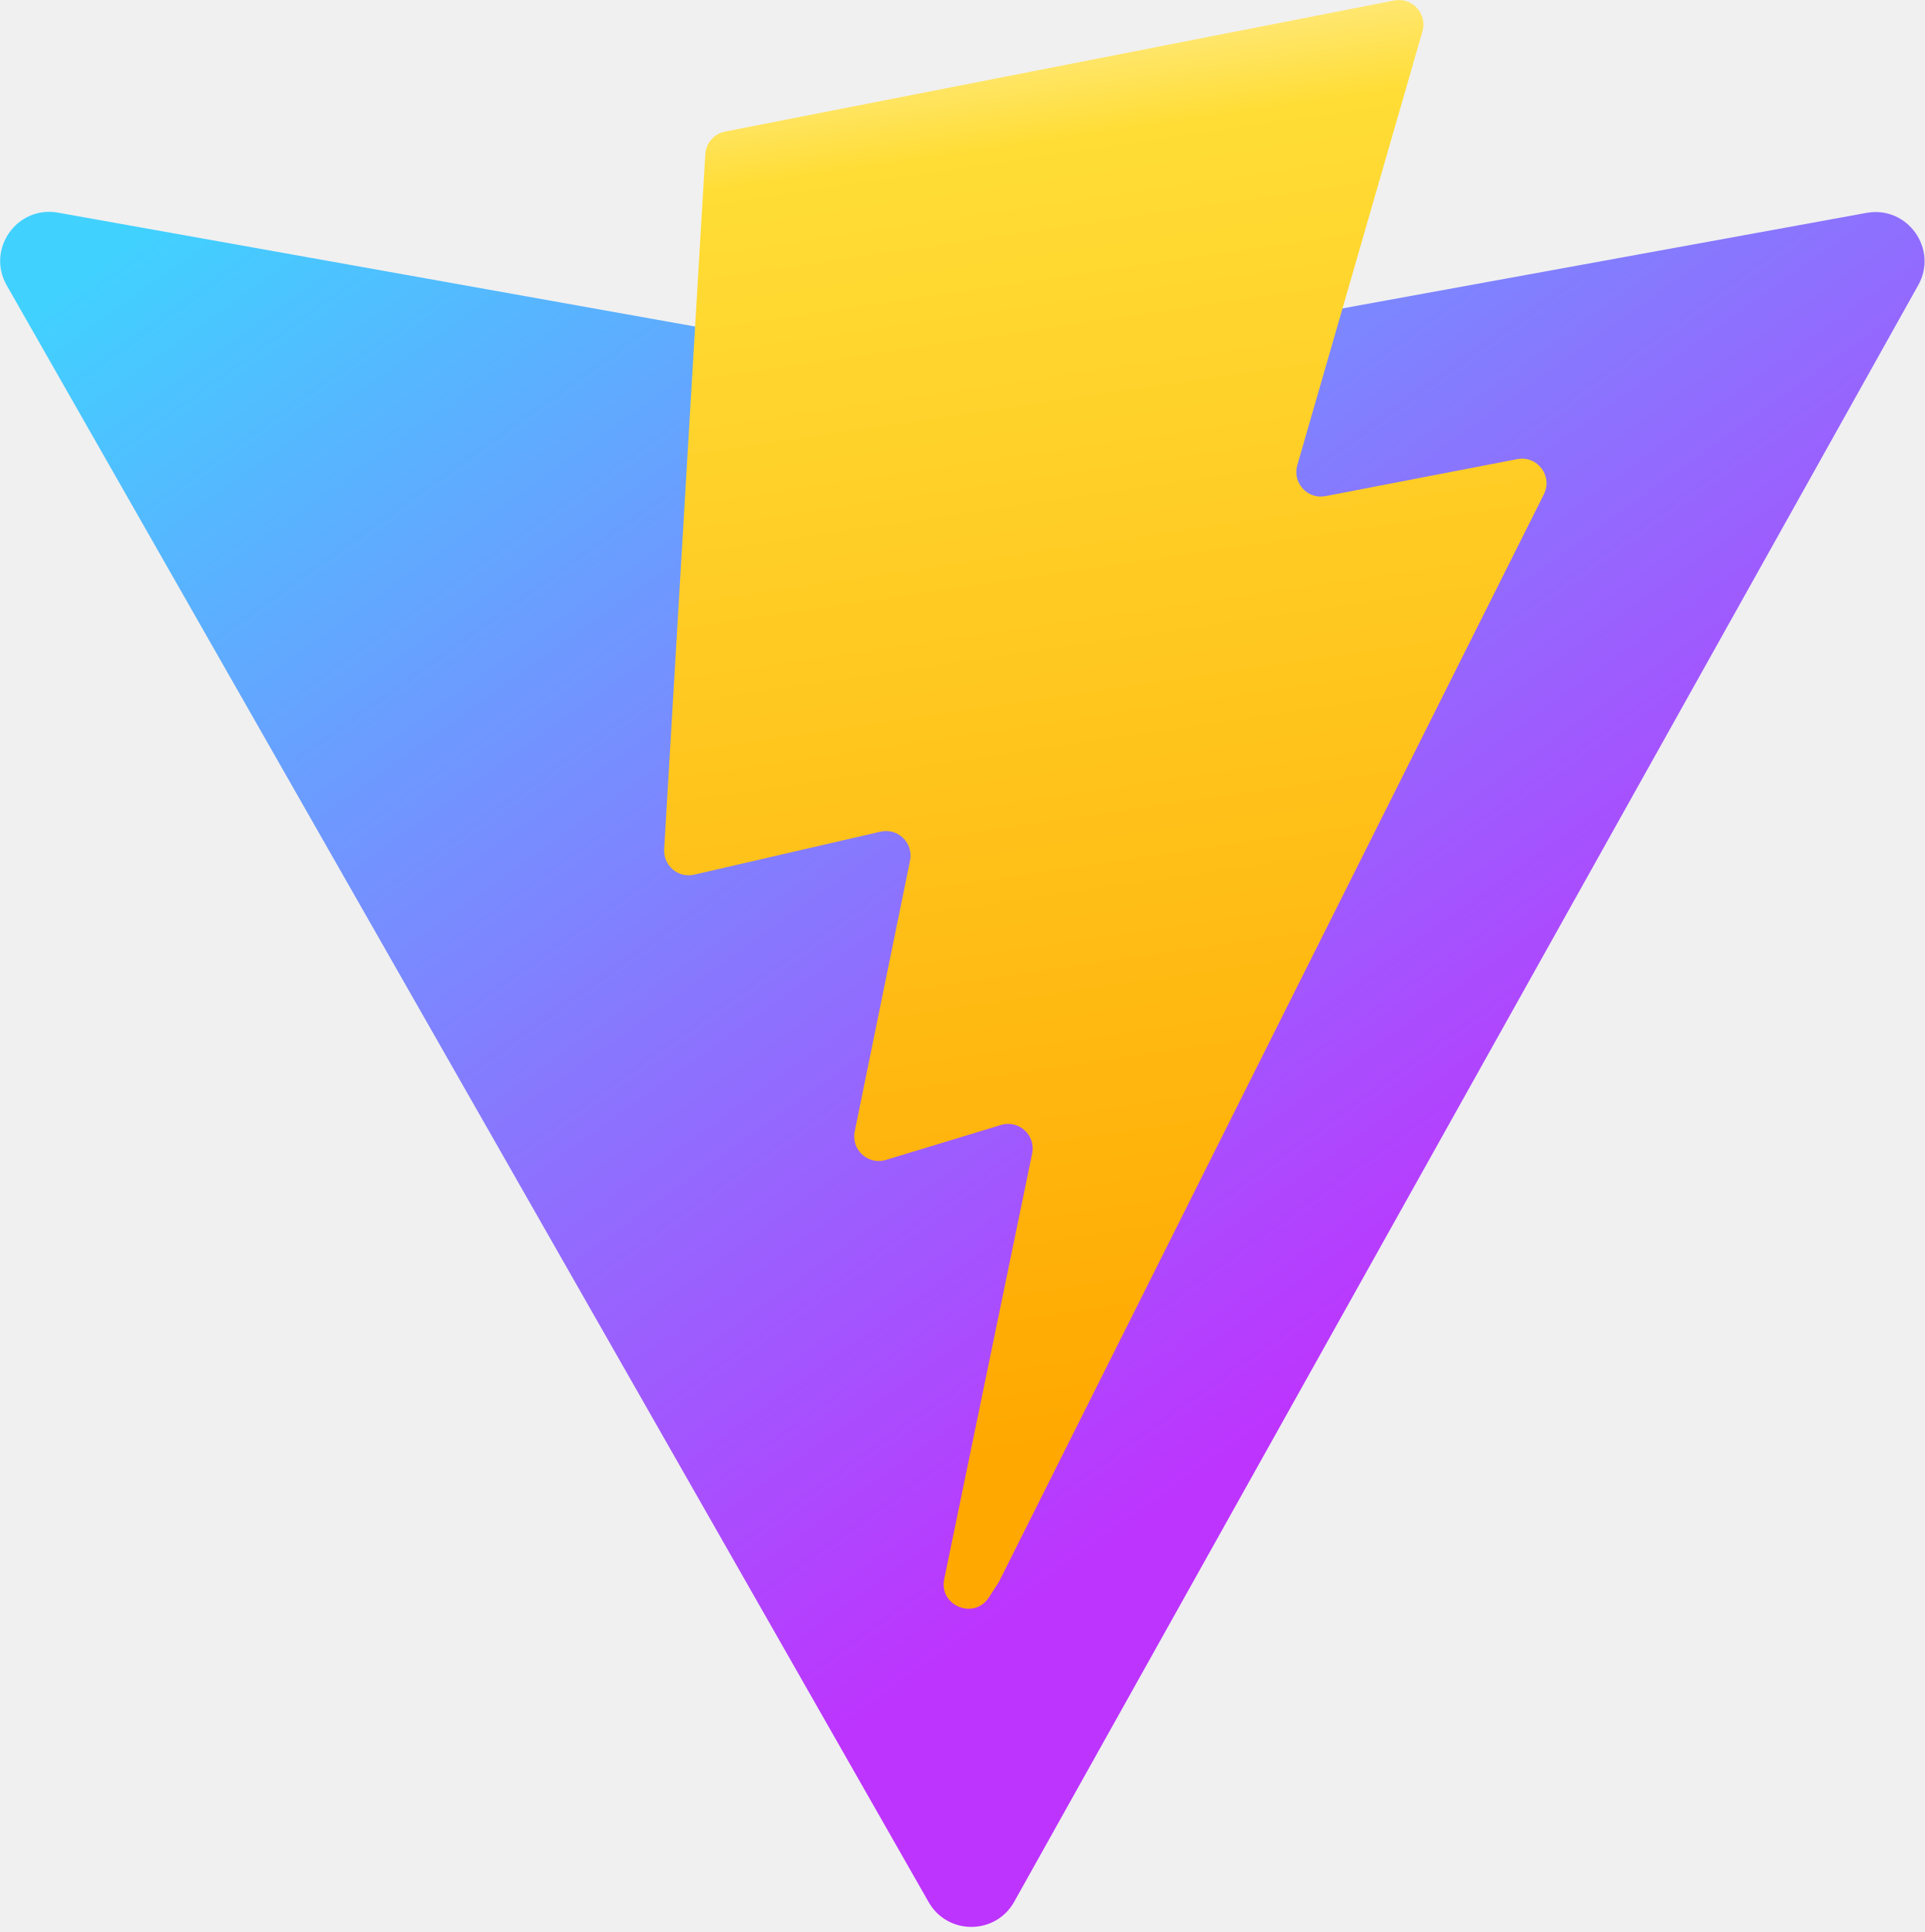
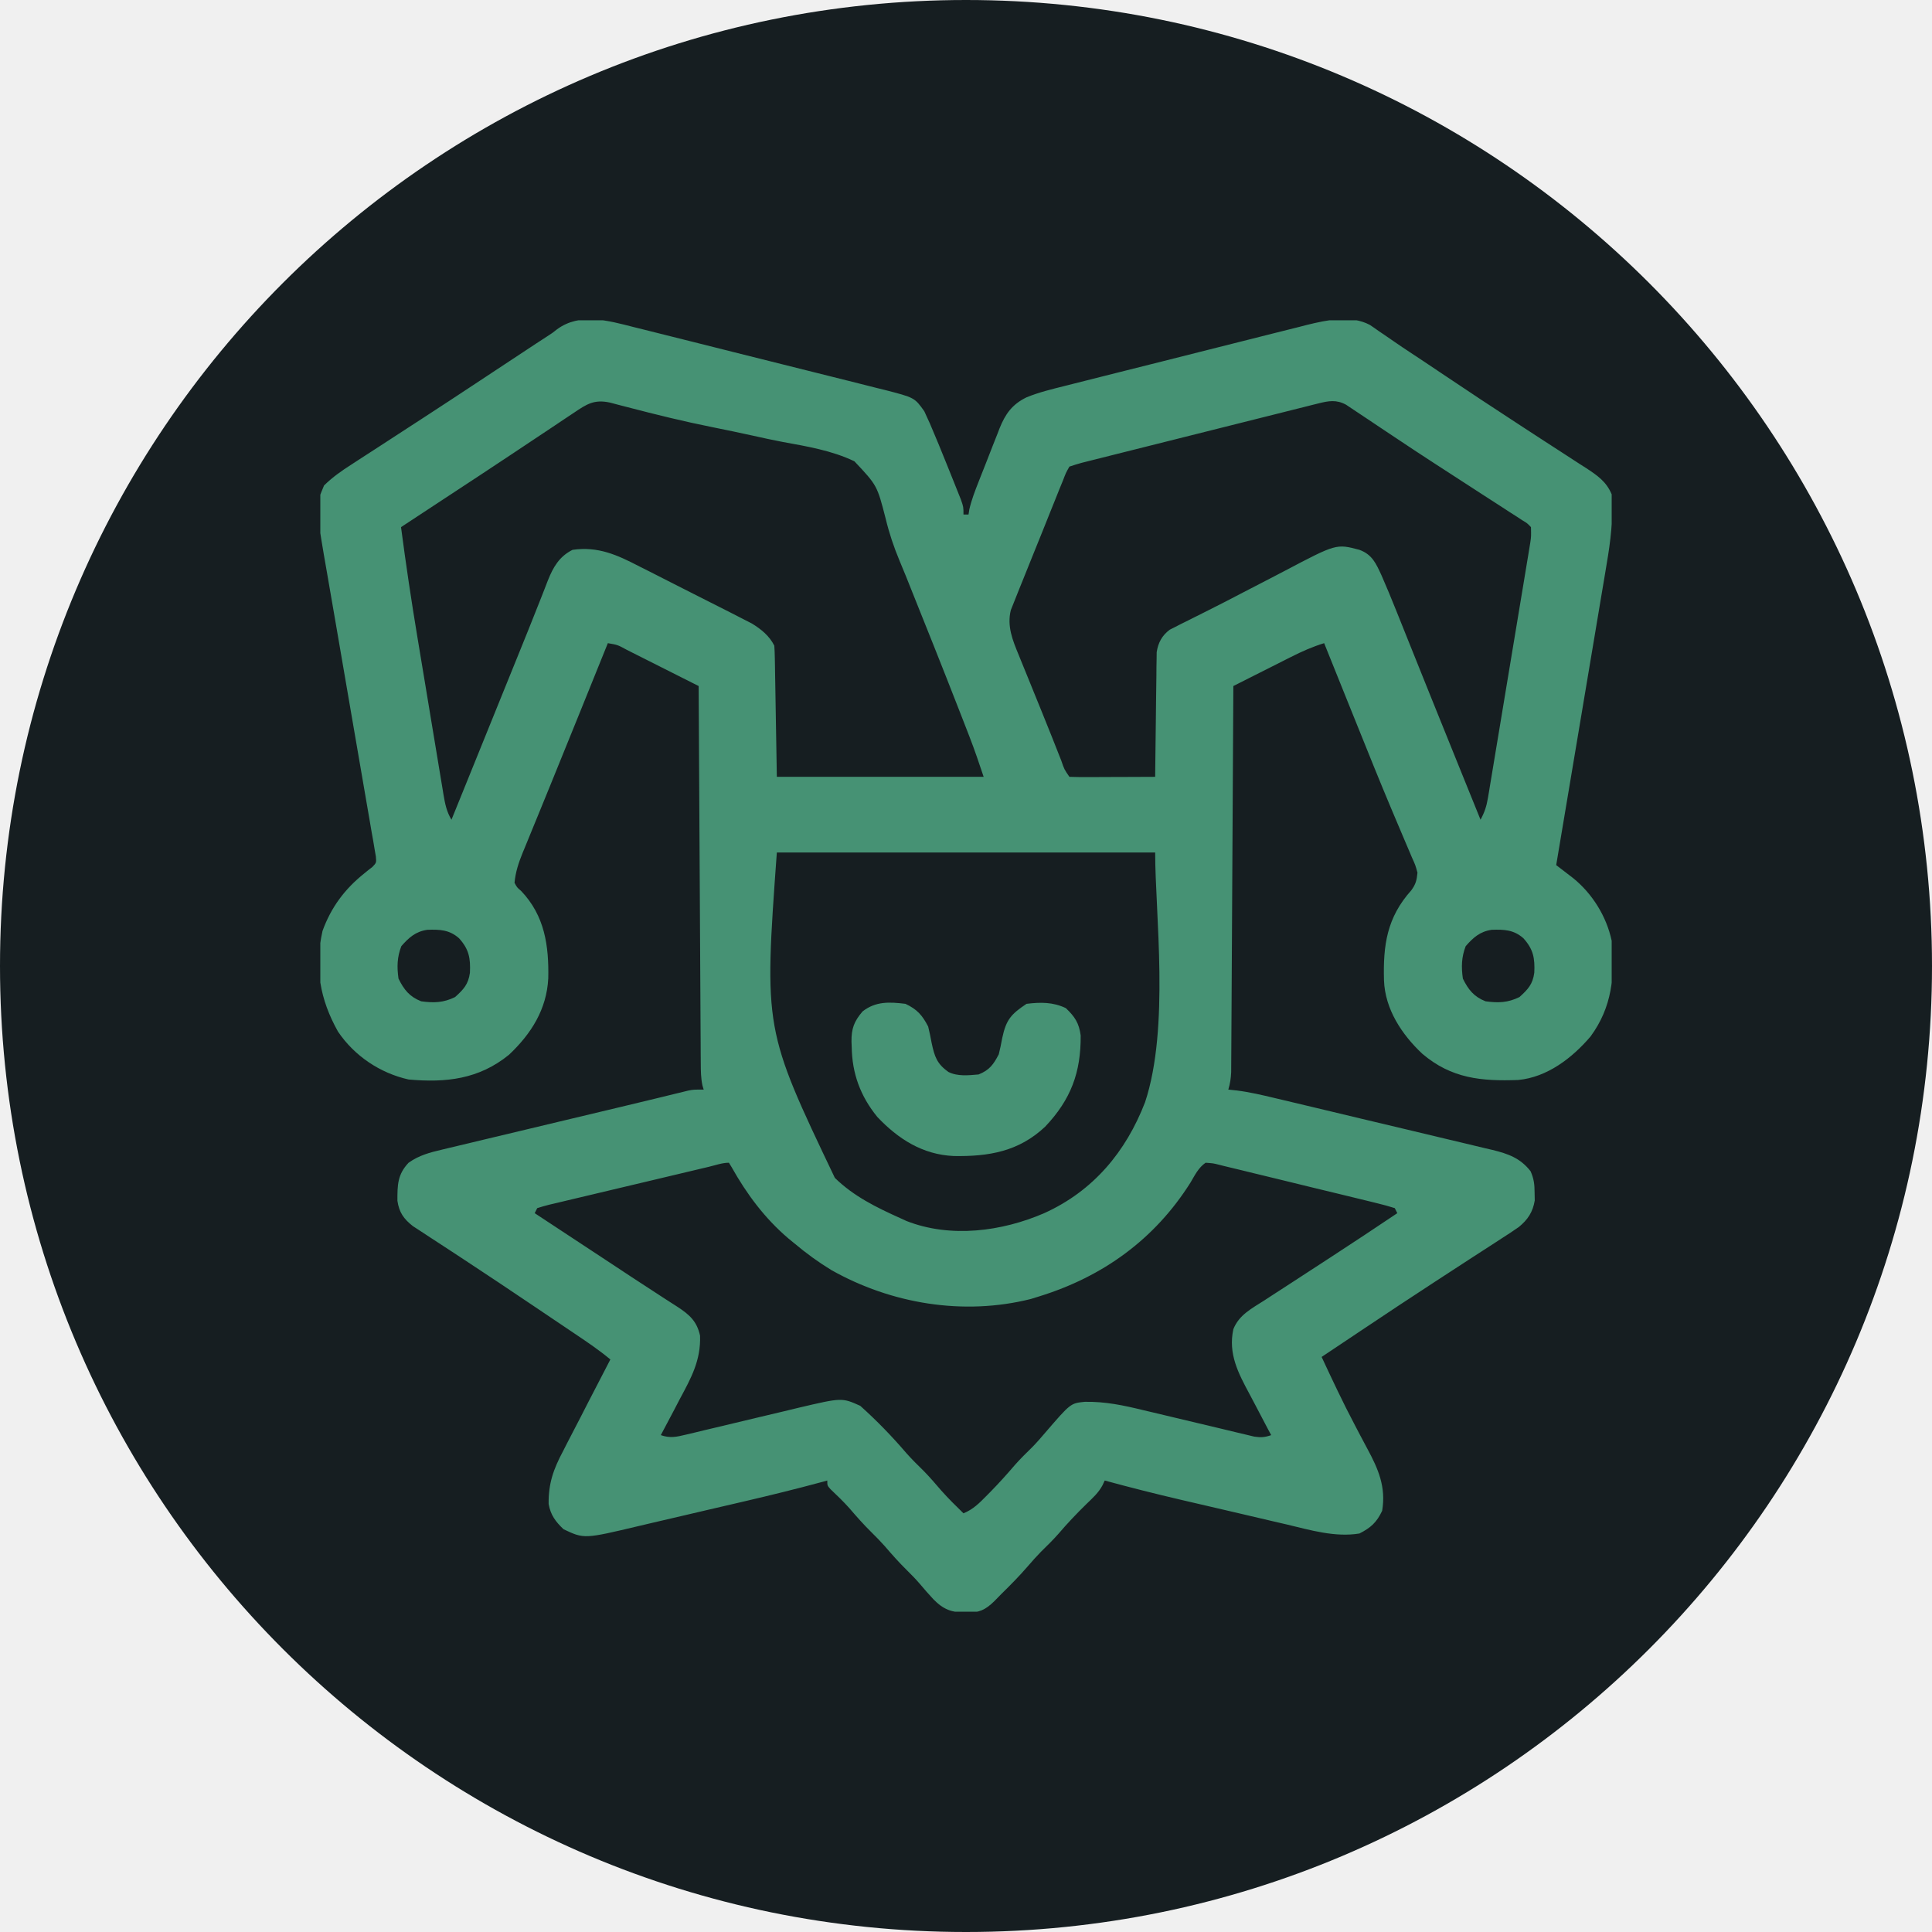
- <svg xmlns="http://www.w3.org/2000/svg" aria-hidden="true" role="img" class="iconify iconify--logos" width="31.88" height="32" preserveAspectRatio="xMidYMid meet" viewBox="0 0 256 257">
+ <svg xmlns="http://www.w3.org/2000/svg" width="766" height="766" viewBox="0 0 766 766" fill="none">
+   <circle cx="383" cy="383" r="383" fill="#161E21" />
+   <g clip-path="url(#clip0_179_872)">
+     <path d="M251.283 129.69C253.027 130.12 253.027 130.12 254.806 130.558C257.957 131.337 261.105 132.128 264.251 132.926C267.561 133.763 270.875 134.586 274.188 135.411C279.743 136.797 285.295 138.194 290.845 139.598C297.249 141.217 303.657 142.818 310.068 144.41C316.26 145.947 322.449 147.498 328.636 149.055C331.26 149.715 333.884 150.37 336.509 151.021C340.174 151.933 343.834 152.861 347.494 153.792C348.576 154.058 349.657 154.324 350.772 154.598C362.599 157.647 362.599 157.647 366.458 163.035C366.795 163.778 367.133 164.52 367.481 165.285C367.883 166.163 368.286 167.041 368.701 167.946C371.026 173.412 373.311 178.887 375.504 184.407C376.322 186.461 377.15 188.511 377.979 190.561C378.503 191.872 379.028 193.184 379.551 194.496C380.257 196.262 380.257 196.262 380.978 198.064C382 201 382 201 382 204C382.66 204 383.32 204 384 204C384.104 203.339 384.207 202.679 384.314 201.998C385.184 198.197 386.558 194.65 387.985 191.031C388.282 190.273 388.58 189.515 388.886 188.734C389.516 187.137 390.148 185.54 390.782 183.944C391.745 181.513 392.689 179.075 393.633 176.637C394.249 175.08 394.866 173.524 395.485 171.969C395.762 171.245 396.039 170.521 396.325 169.775C398.618 164.103 401.296 160.321 406.967 157.551C411.913 155.512 417.074 154.293 422.253 152.997C423.366 152.714 424.479 152.431 425.626 152.139C429.295 151.207 432.966 150.285 436.637 149.363C439.199 148.717 441.761 148.072 444.323 147.426C449.691 146.073 455.06 144.727 460.43 143.384C466.611 141.836 472.789 140.274 478.965 138.706C484.29 137.354 489.618 136.013 494.948 134.68C498.121 133.886 501.293 133.087 504.463 132.279C508.005 131.377 511.552 130.494 515.101 129.614C516.646 129.215 516.646 129.215 518.223 128.807C526.132 126.878 535.563 124.825 543.101 128.807C544.331 129.619 545.542 130.459 546.735 131.324C547.404 131.776 548.074 132.227 548.764 132.692C550.164 133.638 551.556 134.596 552.94 135.564C554.921 136.945 556.922 138.283 558.94 139.608C563.062 142.315 567.157 145.062 571.25 147.812C581.782 154.881 592.346 161.893 602.985 168.801C606.001 170.766 609.017 172.731 612.033 174.697C614.002 175.976 615.974 177.252 617.949 178.523C620.723 180.31 623.487 182.11 626.25 183.914C627.492 184.705 627.492 184.705 628.758 185.512C633.257 188.47 636.877 190.893 639 196C639.688 205.426 638.579 214.528 636.981 223.798C636.766 225.098 636.552 226.397 636.33 227.735C635.75 231.251 635.155 234.764 634.558 238.276C633.933 241.965 633.321 245.656 632.708 249.347C631.548 256.314 630.377 263.279 629.202 270.244C627.863 278.182 626.537 286.123 625.212 294.063C622.489 310.378 619.75 326.69 617 343C617.613 343.468 618.226 343.937 618.857 344.419C619.663 345.04 620.47 345.661 621.301 346.301C622.498 347.22 622.498 347.22 623.72 348.157C631.336 354.312 636.969 363.371 639 373C640.297 387.007 639.163 399.296 630.625 410.937C623.375 419.445 613.437 427.126 601.916 428.193C587.372 428.72 575.472 427.643 563.922 417.801C555.791 410.182 549.141 400.131 548.727 388.691C548.335 374.755 549.881 363.759 559.547 353C561.333 350.542 561.704 349.027 562 346C561.193 343.03 561.193 343.03 559.774 339.902C559.518 339.296 559.263 338.689 559 338.064C558.436 336.727 557.866 335.392 557.291 334.059C555.68 330.327 554.114 326.576 552.539 322.828C552.016 321.588 552.016 321.588 551.482 320.323C546.926 309.504 542.557 298.609 538.172 287.719C536.761 284.215 535.349 280.712 533.935 277.209C527.529 261.327 527.529 261.327 525 255C520.385 256.415 516.144 258.295 511.852 260.477C511.194 260.807 510.537 261.137 509.86 261.477C507.78 262.522 505.702 263.574 503.625 264.625C502.207 265.339 500.789 266.052 499.371 266.766C495.912 268.506 492.456 270.252 489 272C488.996 272.8 488.992 273.601 488.987 274.425C488.884 293.888 488.776 313.35 488.661 332.812C488.606 342.224 488.552 351.636 488.503 361.048C488.46 369.25 488.414 377.452 488.363 385.654C488.337 389.998 488.312 394.342 488.291 398.686C488.272 402.774 488.247 406.861 488.22 410.949C488.21 412.45 488.203 413.951 488.197 415.453C488.189 417.501 488.174 419.549 488.158 421.597C488.152 422.743 488.146 423.89 488.139 425.071C488.021 427.562 487.727 429.629 487 432C488.107 432.117 489.213 432.233 490.353 432.353C495.444 432.994 500.374 434.15 505.36 435.345C506.366 435.583 507.372 435.82 508.408 436.065C511.714 436.847 515.017 437.636 518.321 438.426C520.626 438.975 522.932 439.525 525.238 440.074C530.062 441.225 534.885 442.38 539.708 443.537C545.883 445.017 552.062 446.483 558.242 447.944C563.002 449.073 567.759 450.212 572.516 451.355C574.793 451.9 577.071 452.441 579.35 452.978C582.536 453.729 585.718 454.496 588.899 455.267C589.837 455.485 590.776 455.702 591.743 455.927C597.965 457.457 602.79 459.154 606.848 464.379C608.181 467.41 608.433 469.632 608.438 472.937C608.467 474.436 608.467 474.436 608.496 475.965C607.749 480.54 605.725 483.589 602.184 486.485C599.909 488.081 597.594 489.593 595.25 491.086C594.376 491.657 593.501 492.228 592.6 492.816C589.74 494.68 586.87 496.527 584 498.375C582.024 499.66 580.048 500.946 578.073 502.233C575.05 504.204 572.026 506.174 568.999 508.139C559.028 514.615 549.133 521.203 539.25 527.812C537.69 528.854 536.131 529.896 534.571 530.937C531.046 533.29 527.523 535.644 524 538C528.235 547.079 532.472 556.141 537.16 564.996C537.815 566.247 538.469 567.497 539.123 568.748C540.099 570.613 541.081 572.472 542.086 574.321C546.487 582.453 549.567 589.565 548 599C545.81 603.623 543.494 605.701 539 608C529.356 609.602 519.504 606.646 510.168 604.422C508.562 604.049 506.956 603.678 505.35 603.307C501.146 602.334 496.946 601.345 492.747 600.353C489.352 599.553 485.954 598.765 482.556 597.978C478.446 597.026 474.338 596.068 470.231 595.109C469.089 594.843 469.089 594.843 467.924 594.571C457.898 592.226 447.934 589.712 438 587C437.719 587.608 437.437 588.216 437.147 588.843C435.536 591.873 433.277 593.871 430.813 596.25C426.89 600.081 423.169 604.002 419.61 608.172C417.436 610.64 415.095 612.915 412.75 615.219C410.918 617.084 409.207 619.019 407.5 621C404.173 624.856 400.634 628.435 397 632C395.639 633.392 395.639 633.392 394.25 634.812C390.556 638.404 388.319 639.328 383.25 639.438C377.31 639.316 374.122 638.234 370 634C368.196 632.053 366.456 630.073 364.75 628.039C363.078 626.091 361.335 624.294 359.5 622.5C356.407 619.462 353.579 616.252 350.75 612.969C349.062 611.07 347.313 609.28 345.5 607.5C342.415 604.47 339.592 601.273 336.778 597.992C334.41 595.338 331.869 592.887 329.285 590.445C328 589 328 589 328 587C327.117 587.241 326.234 587.482 325.325 587.73C315.515 590.381 305.665 592.801 295.77 595.109C294.588 595.385 294.588 595.385 293.383 595.667C289.227 596.636 285.069 597.602 280.912 598.565C277.505 599.355 274.101 600.152 270.698 600.957C266.54 601.939 262.379 602.908 258.216 603.869C256.648 604.233 255.081 604.601 253.515 604.974C231.608 610.183 231.608 610.183 223.438 606.312C220.26 603.298 218.295 600.666 217.523 596.297C217.415 588.124 219.448 582.485 223.25 575.328C224.049 573.755 224.049 573.755 224.864 572.151C226.554 568.839 228.276 565.545 230 562.25C231.159 559.993 232.315 557.735 233.469 555.477C236.287 549.971 239.133 544.48 242 539C237.627 535.358 232.985 532.207 228.266 529.039C227.407 528.46 226.548 527.881 225.663 527.285C223.818 526.042 221.972 524.799 220.126 523.558C217.232 521.613 214.34 519.663 211.449 517.713C202.305 511.55 193.143 505.416 183.922 499.367C182.392 498.36 180.861 497.353 179.331 496.345C176.501 494.482 173.662 492.633 170.818 490.791C169.545 489.955 168.272 489.119 167 488.281C165.907 487.57 164.814 486.859 163.688 486.127C160.039 483.239 158.255 480.708 157.567 476.098C157.559 469.949 157.554 465.687 162 461C166.105 458.081 170.384 456.938 175.221 455.811C176.036 455.614 176.852 455.417 177.692 455.213C180.387 454.564 183.084 453.926 185.781 453.289C187.675 452.835 189.568 452.381 191.461 451.925C196.455 450.726 201.452 449.537 206.449 448.351C211.459 447.159 216.466 445.958 221.473 444.758C229.731 442.78 237.991 440.803 246.254 438.844C250.783 437.77 255.309 436.683 259.832 435.578C260.789 435.346 261.747 435.114 262.734 434.874C264.572 434.428 266.41 433.978 268.246 433.524C269.073 433.325 269.899 433.125 270.751 432.919C271.84 432.652 271.839 432.652 272.95 432.38C275 432 275 432 279 432C278.838 431.472 278.677 430.944 278.51 430.4C277.877 427.421 277.859 424.644 277.842 421.597C277.827 419.619 277.827 419.619 277.812 417.602C277.806 416.143 277.801 414.684 277.795 413.226C277.785 411.688 277.775 410.151 277.765 408.613C277.738 404.44 277.717 400.267 277.697 396.093C277.675 391.732 277.648 387.37 277.621 383.009C277.571 374.75 277.526 366.491 277.483 358.232C277.433 348.83 277.379 339.427 277.323 330.025C277.209 310.683 277.103 291.342 277 272C272.197 269.574 267.392 267.153 262.584 264.737C260.948 263.914 259.312 263.089 257.677 262.263C255.331 261.078 252.982 259.898 250.633 258.719C249.533 258.161 249.533 258.161 248.411 257.592C244.88 255.67 244.88 255.67 241 255C240.179 257.031 239.358 259.062 238.538 261.093C237.792 262.937 237.047 264.78 236.302 266.624C234.197 271.832 232.092 277.04 229.989 282.25C226.078 291.935 222.162 301.619 218.206 311.287C216.633 315.131 215.064 318.978 213.495 322.824C212.751 324.642 212.006 326.46 211.258 328.277C210.216 330.808 209.182 333.343 208.149 335.879C207.842 336.617 207.536 337.356 207.22 338.117C205.624 342.058 204.392 345.724 204 350C204.974 351.844 204.974 351.844 206.625 353.25C215.969 363.051 217.659 374.979 217.375 387.93C216.735 400.237 210.59 409.901 201.813 418.187C189.849 427.921 176.815 429.33 162 428C150.679 425.465 140.522 418.657 134 409C126.829 396.206 124.62 383.631 127.871 369.109C131.254 359.75 136.678 352.477 144.422 346.289C144.943 345.864 145.464 345.438 146 345C146.806 344.381 146.806 344.381 147.629 343.749C149.242 342.057 149.242 342.057 149.026 339.608C148.861 338.656 148.696 337.704 148.526 336.722C148.345 335.628 148.164 334.533 147.977 333.405C147.761 332.204 147.544 331.002 147.321 329.764C147.107 328.499 146.893 327.234 146.672 325.93C146.206 323.173 145.729 320.418 145.243 317.665C144.474 313.299 143.729 308.93 142.988 304.559C141.542 296.054 140.071 287.553 138.597 279.053C136.73 268.274 134.875 257.492 133.041 246.708C132.304 242.377 131.554 238.048 130.796 233.721C130.437 231.665 130.083 229.609 129.732 227.552C129.307 225.062 128.874 222.573 128.43 220.085C125.127 200.464 125.127 200.464 128.471 192.494C131.853 189.159 135.472 186.638 139.469 184.09C140.321 183.533 141.174 182.976 142.052 182.402C144.861 180.569 147.68 178.754 150.5 176.937C152.462 175.662 154.422 174.385 156.382 173.107C160.484 170.434 164.59 167.766 168.697 165.101C174.958 161.034 181.193 156.931 187.422 152.816C188.421 152.157 189.42 151.497 190.449 150.817C192.421 149.514 194.393 148.211 196.365 146.907C200.955 143.873 205.547 140.841 210.141 137.812C210.922 137.296 211.704 136.779 212.509 136.247C213.976 135.281 215.448 134.322 216.926 133.374C219.007 132.032 219.007 132.032 220.905 130.529C229.935 123.908 241.199 127.105 251.283 129.69ZM227.633 163.59C226.53 164.321 226.53 164.321 225.404 165.068C222.972 166.683 220.549 168.31 218.125 169.937C216.44 171.059 214.754 172.18 213.068 173.301C209.531 175.651 205.997 178.005 202.465 180.362C194.392 185.743 186.28 191.065 178.17 196.391C174.104 199.062 170.041 201.736 165.977 204.41C163.651 205.94 161.326 207.47 159 209C160.917 223.61 163.085 238.16 165.504 252.695C165.831 254.672 166.159 256.649 166.486 258.626C167.163 262.715 167.844 266.804 168.525 270.892C169.398 276.13 170.262 281.368 171.124 286.608C171.793 290.666 172.468 294.724 173.145 298.781C173.466 300.714 173.785 302.648 174.103 304.582C174.543 307.267 174.993 309.95 175.444 312.633C175.572 313.426 175.701 314.219 175.833 315.035C176.45 318.655 177.07 321.841 179 325C181.146 319.708 183.292 314.417 185.438 309.125C185.768 308.309 186.099 307.494 186.44 306.653C190.823 295.844 195.203 285.033 199.575 274.219C201.4 269.708 203.226 265.198 205.056 260.689C208.034 253.349 211.009 246.009 213.899 238.633C214.307 237.6 214.716 236.568 215.137 235.504C215.844 233.714 216.542 231.921 217.226 230.123C219.308 224.891 221.739 220.631 227 218C237.189 216.544 244.761 220.041 253.559 224.605C254.919 225.29 256.28 225.973 257.642 226.655C260.475 228.078 263.301 229.518 266.12 230.97C269.722 232.825 273.338 234.649 276.96 236.464C279.764 237.87 282.562 239.287 285.358 240.708C286.69 241.384 288.022 242.058 289.356 242.73C291.22 243.672 293.077 244.627 294.932 245.587C295.986 246.126 297.04 246.666 298.126 247.222C301.807 249.499 305.037 252.074 307 256C307.119 257.664 307.177 259.332 307.206 261C307.226 262.056 307.246 263.111 307.267 264.199C307.291 265.868 307.291 265.868 307.317 267.57C307.335 268.591 307.354 269.611 307.373 270.662C307.442 274.483 307.502 278.304 307.563 282.125C307.779 294.933 307.779 294.933 308 308H390C388.196 302.587 386.405 297.305 384.348 292.004C384.096 291.354 383.844 290.704 383.584 290.034C382.746 287.876 381.905 285.719 381.063 283.562C380.767 282.804 380.472 282.045 380.168 281.264C373.678 264.604 367.034 248.007 360.37 231.416C359.973 230.423 359.577 229.431 359.169 228.408C358.36 226.403 357.534 224.406 356.691 222.415C354.373 216.859 352.555 211.456 351.141 205.599C347.765 192.466 347.765 192.466 338.76 182.9C329.84 178.615 319.858 176.962 310.197 175.2C306.284 174.462 302.401 173.595 298.514 172.734C293.148 171.558 287.776 170.426 282.388 169.352C271.11 167.101 259.983 164.351 248.857 161.45C247.616 161.129 246.375 160.808 245.097 160.478C244.011 160.192 242.926 159.906 241.808 159.611C235.604 158.26 232.588 160.232 227.633 163.59ZM522.743 159.942C521.9 160.151 521.058 160.36 520.19 160.575C519.274 160.808 518.358 161.04 517.414 161.279C516.443 161.521 515.472 161.763 514.471 162.013C511.26 162.815 508.05 163.624 504.84 164.434C502.611 164.992 500.382 165.55 498.153 166.108C493.481 167.278 488.809 168.451 484.139 169.626C478.145 171.135 472.15 172.638 466.155 174.139C460.445 175.569 454.736 177.001 449.028 178.434C447.934 178.708 446.841 178.982 445.715 179.264C442.629 180.039 439.543 180.815 436.457 181.592C435.539 181.822 434.621 182.052 433.675 182.289C432.835 182.501 431.996 182.712 431.13 182.931C430.401 183.114 429.672 183.298 428.92 183.486C427.262 183.93 425.628 184.457 424 185C422.618 187.437 422.618 187.437 421.441 190.51C420.957 191.689 420.474 192.867 419.975 194.082C419.457 195.38 418.939 196.678 418.422 197.977C417.886 199.304 417.35 200.631 416.814 201.958C415.69 204.744 414.575 207.534 413.465 210.326C412.046 213.894 410.602 217.452 409.15 221.008C408.036 223.749 406.936 226.495 405.841 229.244C405.315 230.558 404.784 231.869 404.247 233.179C403.497 235.017 402.769 236.865 402.042 238.713C401.623 239.761 401.203 240.808 400.771 241.887C399.199 248.236 401.46 253.793 403.879 259.637C404.167 260.351 404.455 261.064 404.752 261.8C405.682 264.099 406.622 266.393 407.563 268.687C408.203 270.264 408.843 271.842 409.481 273.419C410.74 276.526 412.003 279.631 413.268 282.735C415.817 288.997 418.301 295.285 420.778 301.577C421.963 305.046 421.963 305.046 424 308C426.521 308.088 429.015 308.115 431.535 308.098C432.289 308.096 433.042 308.095 433.818 308.093C436.233 308.088 438.648 308.075 441.063 308.062C442.696 308.057 444.33 308.053 445.963 308.049C449.976 308.038 453.988 308.02 458 308C458.006 307.36 458.012 306.719 458.018 306.06C458.082 299.392 458.166 292.725 458.263 286.058C458.296 283.57 458.324 281.082 458.347 278.594C458.38 275.017 458.433 271.44 458.488 267.863C458.495 266.752 458.501 265.64 458.508 264.495C458.528 263.454 458.547 262.413 458.568 261.341C458.579 260.428 458.59 259.516 458.602 258.575C459.186 254.797 460.709 251.966 463.786 249.664C464.466 249.321 465.147 248.978 465.848 248.625C466.66 248.207 467.473 247.789 468.31 247.358C469.218 246.91 470.127 246.462 471.063 246C472.03 245.513 472.997 245.026 473.994 244.524C475.659 243.687 477.324 242.85 478.993 242.02C483.587 239.73 488.141 237.369 492.688 234.987C496.409 233.044 500.141 231.122 503.874 229.203C505.738 228.24 507.598 227.27 509.454 226.291C529.827 215.569 529.827 215.569 539 218C544.128 219.895 545.605 223.509 547.785 228.208C549.756 232.737 551.656 237.286 553.485 241.875C553.898 242.903 554.312 243.93 554.738 244.989C556.079 248.324 557.415 251.662 558.75 255C559.679 257.312 560.608 259.625 561.538 261.937C563.432 266.646 565.324 271.357 567.215 276.068C571.021 285.547 574.855 295.014 578.691 304.48C580.144 308.067 581.596 311.655 583.049 315.242C584.366 318.495 585.683 321.747 587 325C588.569 322.145 589.391 319.654 589.924 316.446C590.078 315.537 590.232 314.629 590.391 313.693C590.552 312.704 590.714 311.714 590.88 310.695C591.055 309.648 591.231 308.6 591.413 307.521C591.992 304.057 592.563 300.591 593.133 297.125C593.533 294.719 593.934 292.313 594.335 289.907C595.175 284.864 596.01 279.82 596.842 274.775C597.909 268.304 598.984 261.835 600.063 255.366C600.891 250.397 601.715 245.428 602.539 240.459C602.934 238.073 603.331 235.688 603.728 233.302C604.282 229.97 604.831 226.637 605.38 223.305C605.627 221.821 605.627 221.821 605.88 220.307C606.103 218.944 606.103 218.944 606.33 217.554C606.46 216.767 606.591 215.979 606.725 215.168C607.084 212.703 607.084 212.703 607 209C605.539 207.455 605.539 207.455 603.469 206.217C602.69 205.704 601.912 205.191 601.109 204.662C600.248 204.115 599.387 203.568 598.5 203.004C597.609 202.422 596.718 201.84 595.8 201.24C592.875 199.334 589.938 197.448 587 195.562C584.992 194.261 582.985 192.958 580.979 191.654C576.928 189.022 572.874 186.397 568.817 183.776C563.547 180.365 558.313 176.902 553.094 173.414C551.615 172.429 550.136 171.444 548.656 170.459C546.591 169.083 544.527 167.706 542.469 166.32C540.599 165.063 538.723 163.817 536.844 162.574C535.804 161.879 534.765 161.184 533.694 160.468C529.848 158.372 526.811 158.922 522.743 159.942ZM308 338C302.922 408.16 302.922 408.16 331 467C338.51 474.344 347.525 478.74 357 483C357.79 483.362 358.581 483.724 359.395 484.098C376.887 490.963 397.251 488.253 414 481C433.519 472.176 446.421 456.634 454 437C463.81 407.389 458 362.196 458 338C408.5 338 308 338 308 338ZM159.125 375.125C157.435 379.443 157.341 383.427 158 388C160.163 392.406 162.397 395.199 167 397C172.043 397.684 175.831 397.574 180.438 395.312C183.797 392.281 185.694 390.259 186.317 385.668C186.582 379.95 185.969 376.397 182 372C178.163 368.614 174.366 368.487 169.438 368.648C164.775 369.321 162.148 371.699 159.125 375.125ZM581.125 375.125C579.435 379.443 579.341 383.427 580 388C582.163 392.406 584.397 395.199 589 397C594.043 397.684 597.831 397.574 602.438 395.312C605.797 392.281 607.694 390.259 608.317 385.668C608.582 379.95 607.969 376.397 604 372C600.163 368.614 596.366 368.487 591.438 368.648C586.775 369.321 584.148 371.699 581.125 375.125ZM281.018 462.621C280.288 462.793 279.558 462.965 278.806 463.143C271.18 464.945 263.558 466.762 255.936 468.581C252.313 469.444 248.689 470.304 245.064 471.159C240.698 472.189 236.333 473.227 231.97 474.271C230.302 474.668 228.634 475.063 226.965 475.455C224.636 476.002 222.309 476.56 219.983 477.121C219.287 477.282 218.59 477.443 217.873 477.609C216.232 478.01 214.613 478.497 213 479C212.67 479.66 212.34 480.32 212 481C212.767 481.505 212.767 481.505 213.55 482.02C218.97 485.59 224.39 489.16 229.81 492.731C231.821 494.056 233.832 495.38 235.843 496.705C236.812 497.342 237.78 497.98 238.778 498.637C239.744 499.273 240.71 499.909 241.705 500.564C244.606 502.477 247.504 504.394 250.402 506.311C254.039 508.715 257.69 511.095 261.357 513.455C262.187 513.995 263.017 514.534 263.872 515.09C265.413 516.092 266.96 517.086 268.513 518.07C273.271 521.18 276.297 523.768 277.557 529.56C277.909 539.354 274.011 546.37 269.5 554.75C268.775 556.139 268.053 557.53 267.332 558.922C265.58 562.295 263.799 565.651 262 569C265.637 570.277 268.176 569.72 271.879 568.828C273.065 568.548 274.25 568.268 275.472 567.979C276.751 567.667 278.03 567.356 279.348 567.035C280.683 566.719 282.019 566.403 283.355 566.089C289.016 564.755 294.673 563.397 300.328 562.036C303.793 561.204 307.26 560.383 310.729 559.569C312.674 559.109 314.615 558.635 316.556 558.16C333.796 554.112 333.796 554.112 341.063 557.375C347.609 563.225 353.65 569.469 359.356 576.137C361.543 578.615 363.893 580.904 366.25 583.219C368.697 585.709 370.945 588.356 373.223 591C376.011 594.138 378.992 597.074 382 600C385.912 598.406 388.372 595.861 391.313 592.875C391.798 592.383 392.284 591.891 392.784 591.384C396.122 587.975 399.294 584.455 402.391 580.828C404.565 578.359 406.906 576.083 409.254 573.781C411.076 571.923 412.755 569.985 414.438 568C424.478 556.346 424.478 556.346 430.1 555.793C438.172 555.642 445.464 557.187 453.278 559.098C454.62 559.415 455.962 559.731 457.305 560.046C460.805 560.87 464.303 561.707 467.8 562.548C473.419 563.9 479.04 565.241 484.666 566.564C486.622 567.028 488.575 567.503 490.529 567.979C491.714 568.259 492.9 568.539 494.121 568.828C495.683 569.205 495.683 569.205 497.277 569.589C499.935 569.99 501.492 569.881 504 569C503.319 567.731 503.319 567.731 502.623 566.436C500.921 563.251 499.252 560.049 497.592 556.842C496.873 555.464 496.145 554.091 495.409 552.723C490.946 544.415 486.883 536.737 489 527C491.248 521.308 496.346 518.757 501.285 515.59C502.68 514.678 502.68 514.678 504.103 513.747C507.083 511.8 510.072 509.869 513.063 507.937C515.017 506.666 516.971 505.393 518.924 504.119C521.813 502.235 524.703 500.353 527.595 498.475C536.448 492.725 545.234 486.879 554 481C553.67 480.34 553.34 479.68 553 479C550.68 478.257 548.414 477.639 546.05 477.073C545.323 476.892 544.596 476.712 543.847 476.525C541.434 475.929 539.018 475.344 536.602 474.762C534.929 474.354 533.256 473.946 531.583 473.538C528.072 472.684 524.56 471.837 521.046 470.994C516.537 469.911 512.033 468.804 507.531 467.691C504.077 466.841 500.619 466.006 497.16 465.177C495.497 464.775 493.836 464.368 492.177 463.955C489.858 463.38 487.535 462.827 485.21 462.28C484.176 462.016 484.176 462.016 483.122 461.747C481.006 461.222 481.006 461.222 478 461C475.145 462.964 473.756 465.916 472 468.875C457.823 491.356 437.293 506.181 412 514C410.905 514.34 409.809 514.681 408.68 515.031C381.982 521.721 353.357 516.944 329.625 503.562C324.435 500.391 319.649 496.917 315 493C313.799 492.018 313.799 492.018 312.574 491.016C303.209 483.034 296.07 473.442 290.059 462.73C289.709 462.159 289.36 461.588 289 461C286.359 461 283.591 462.01 281.018 462.621Z" fill="#469274" />
+     <path d="M359 398C363.645 400.2 365.669 402.509 368 407C368.527 409.151 368.983 411.32 369.375 413.5C370.541 418.953 371.466 421.745 376 425C379.689 426.845 383.964 426.35 388 426C392.325 424.251 393.878 422.068 396 418C396.527 415.849 396.983 413.68 397.375 411.5C398.936 404.229 400.892 402.072 407 398C412.554 397.311 417.471 397.276 422.562 399.687C426.129 403.071 427.813 405.593 428.468 410.531C428.584 425.18 424.589 435.922 414.418 446.672C403.887 456.613 391.935 458.57 378.14 458.34C365.803 457.795 356.108 451.6 347.812 442.812C341.115 434.581 337.831 425.579 337.687 415.125C337.658 414.43 337.629 413.735 337.599 413.02C337.536 407.82 338.636 404.931 342 401C347.222 396.944 352.653 397.226 359 398Z" fill="#469274" />
+   </g>
  <defs>
-     <linearGradient id="IconifyId1813088fe1fbc01fb466" x1="-.828%" x2="57.636%" y1="7.652%" y2="78.411%">
-       <stop offset="0%" stop-color="#41D1FF" />
-       <stop offset="100%" stop-color="#BD34FE" />
-     </linearGradient>
-     <linearGradient id="IconifyId1813088fe1fbc01fb467" x1="43.376%" x2="50.316%" y1="2.242%" y2="89.03%">
-       <stop offset="0%" stop-color="#FFEA83" />
-       <stop offset="8.333%" stop-color="#FFDD35" />
-       <stop offset="100%" stop-color="#FFA800" />
-     </linearGradient>
+     <clipPath id="clip0_179_872">
+       <rect width="512" height="512" fill="white" transform="translate(127 127)" />
+     </clipPath>
  </defs>
-   <path fill="url(#IconifyId1813088fe1fbc01fb466)" d="M255.153 37.938L134.897 252.976c-2.483 4.44-8.862 4.466-11.382.048L.875 37.958c-2.746-4.814 1.371-10.646 6.827-9.67l120.385 21.517a6.537 6.537 0 0 0 2.322-.004l117.867-21.483c5.438-.991 9.574 4.796 6.877 9.62Z" />
-   <path fill="url(#IconifyId1813088fe1fbc01fb467)" d="M185.432.063L96.44 17.501a3.268 3.268 0 0 0-2.634 3.014l-5.474 92.456a3.268 3.268 0 0 0 3.997 3.378l24.777-5.718c2.318-.535 4.413 1.507 3.936 3.838l-7.361 36.047c-.495 2.426 1.782 4.5 4.151 3.78l15.304-4.649c2.372-.72 4.652 1.36 4.15 3.788l-11.698 56.621c-.732 3.542 3.979 5.473 5.943 2.437l1.313-2.028l72.516-144.72c1.215-2.423-.88-5.186-3.54-4.672l-25.505 4.922c-2.396.462-4.435-1.77-3.759-4.114l16.646-57.705c.677-2.35-1.37-4.583-3.769-4.113Z" />
</svg>
